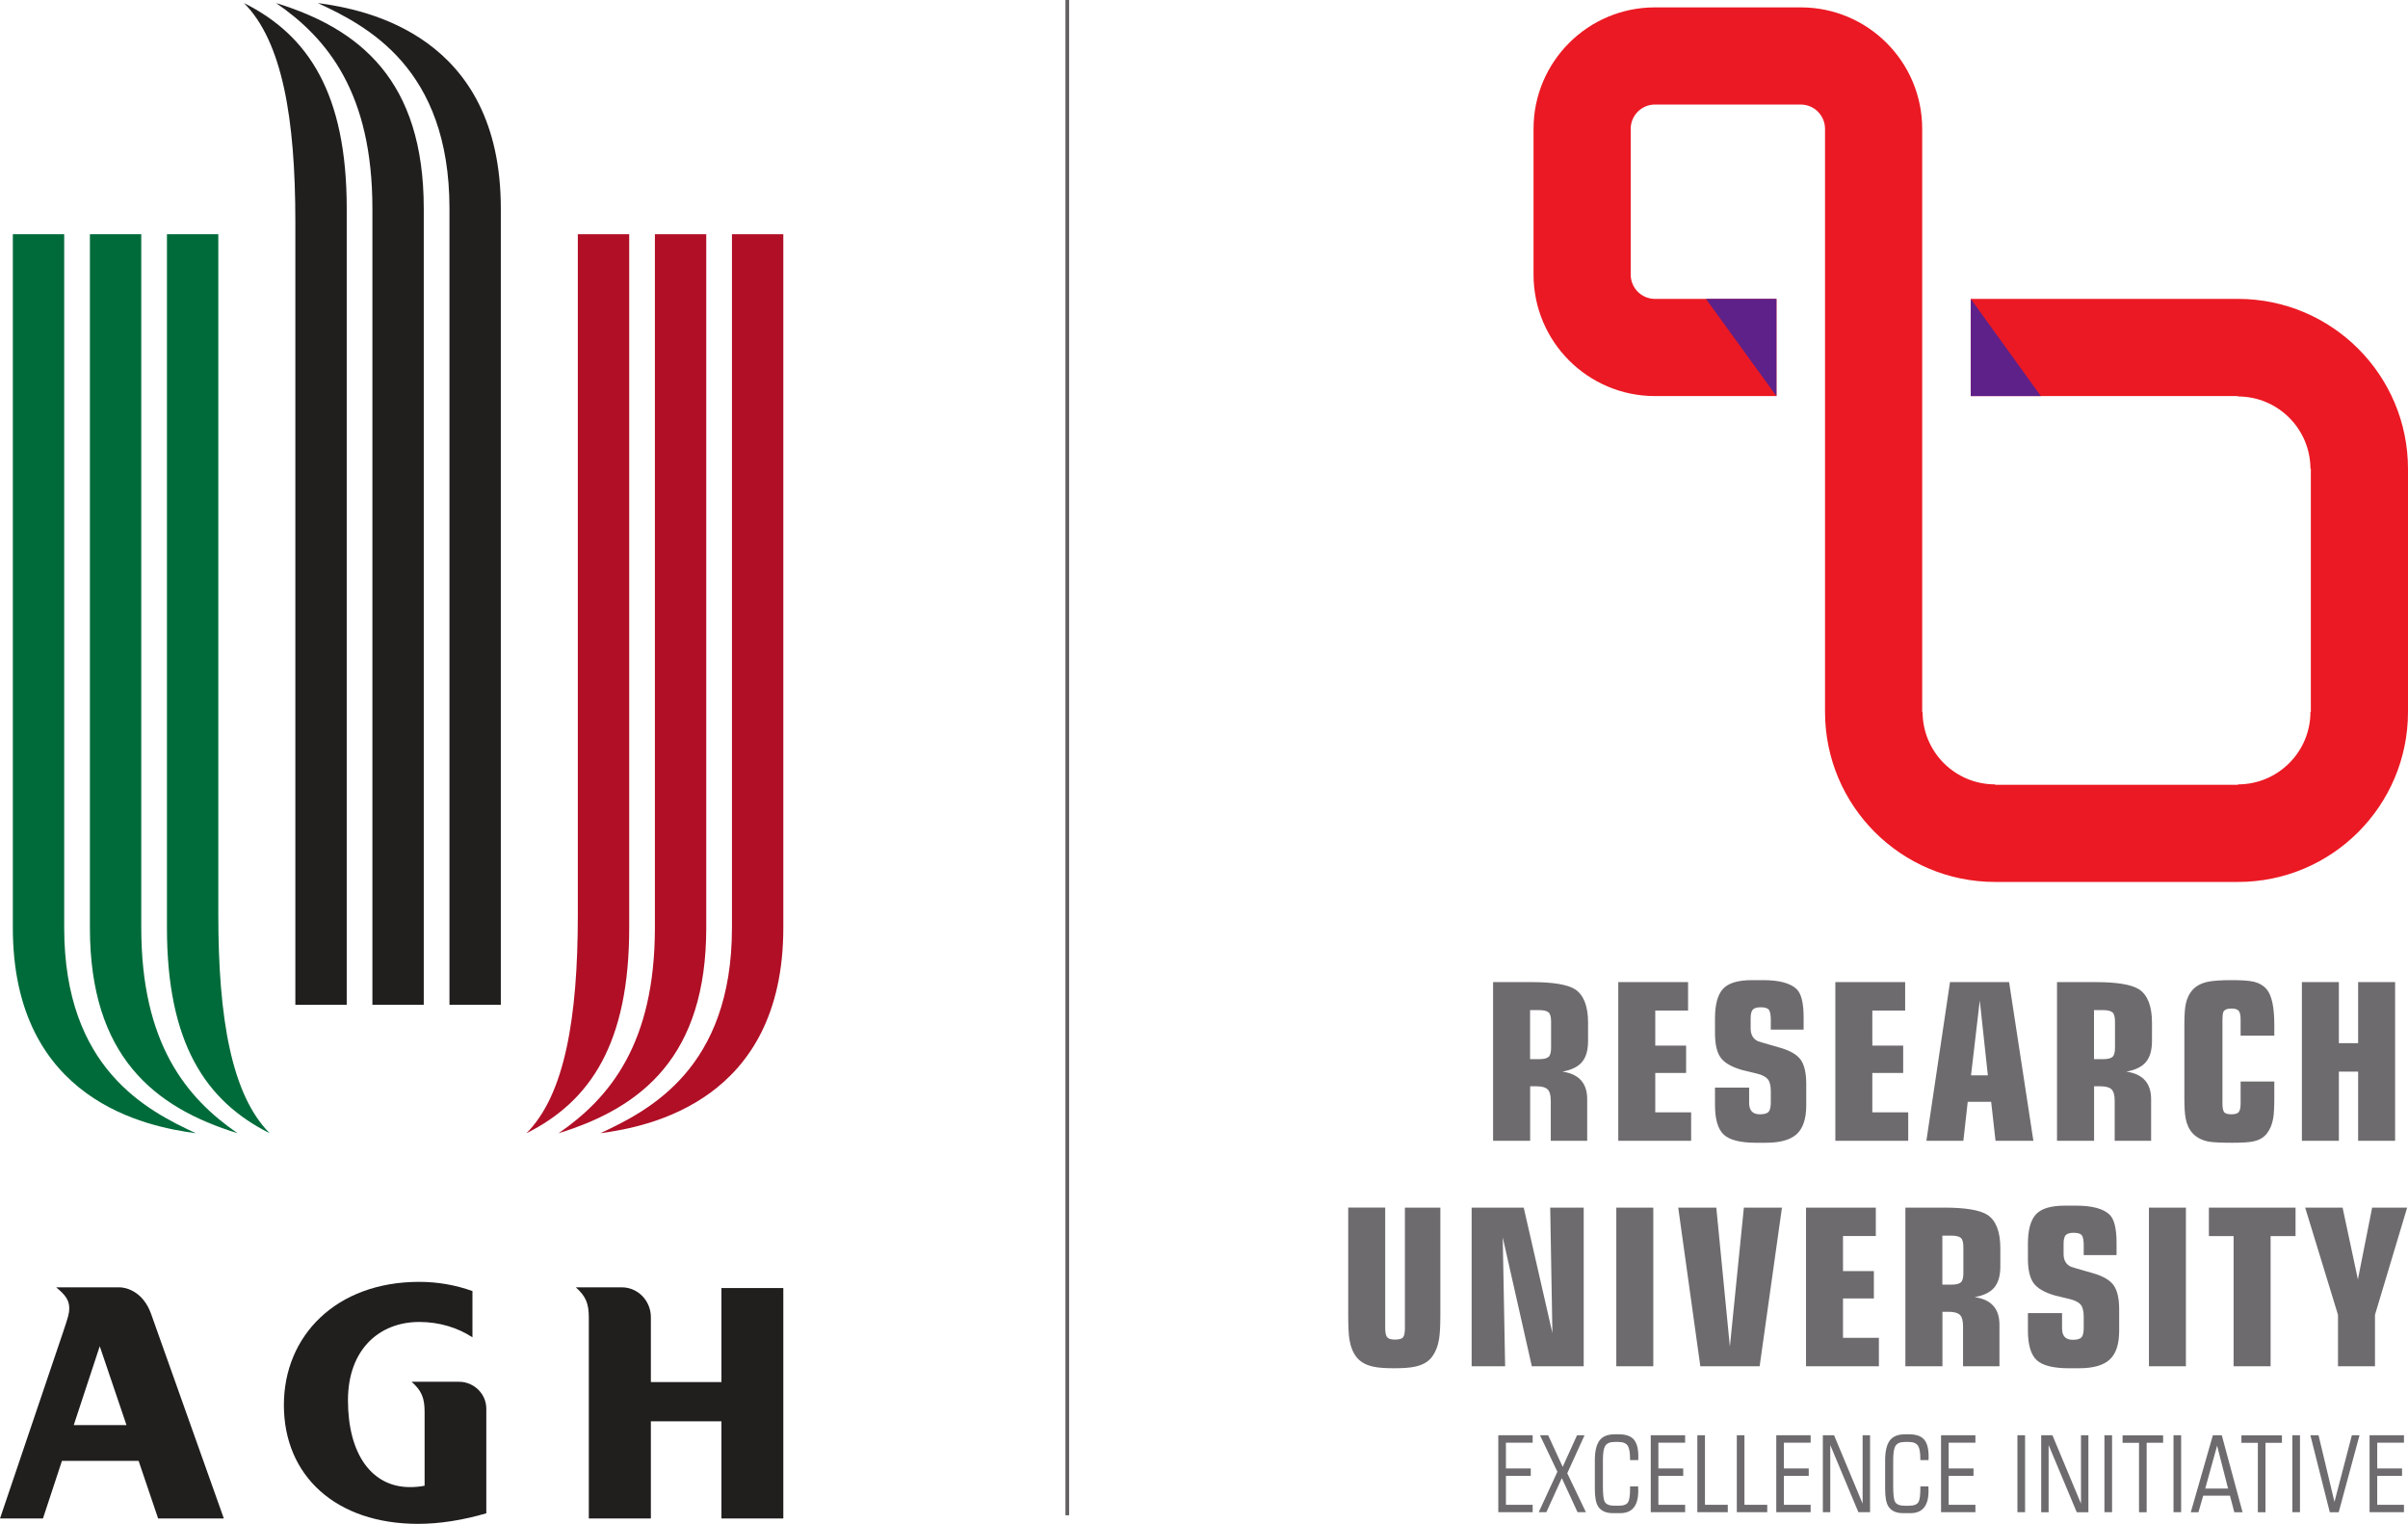
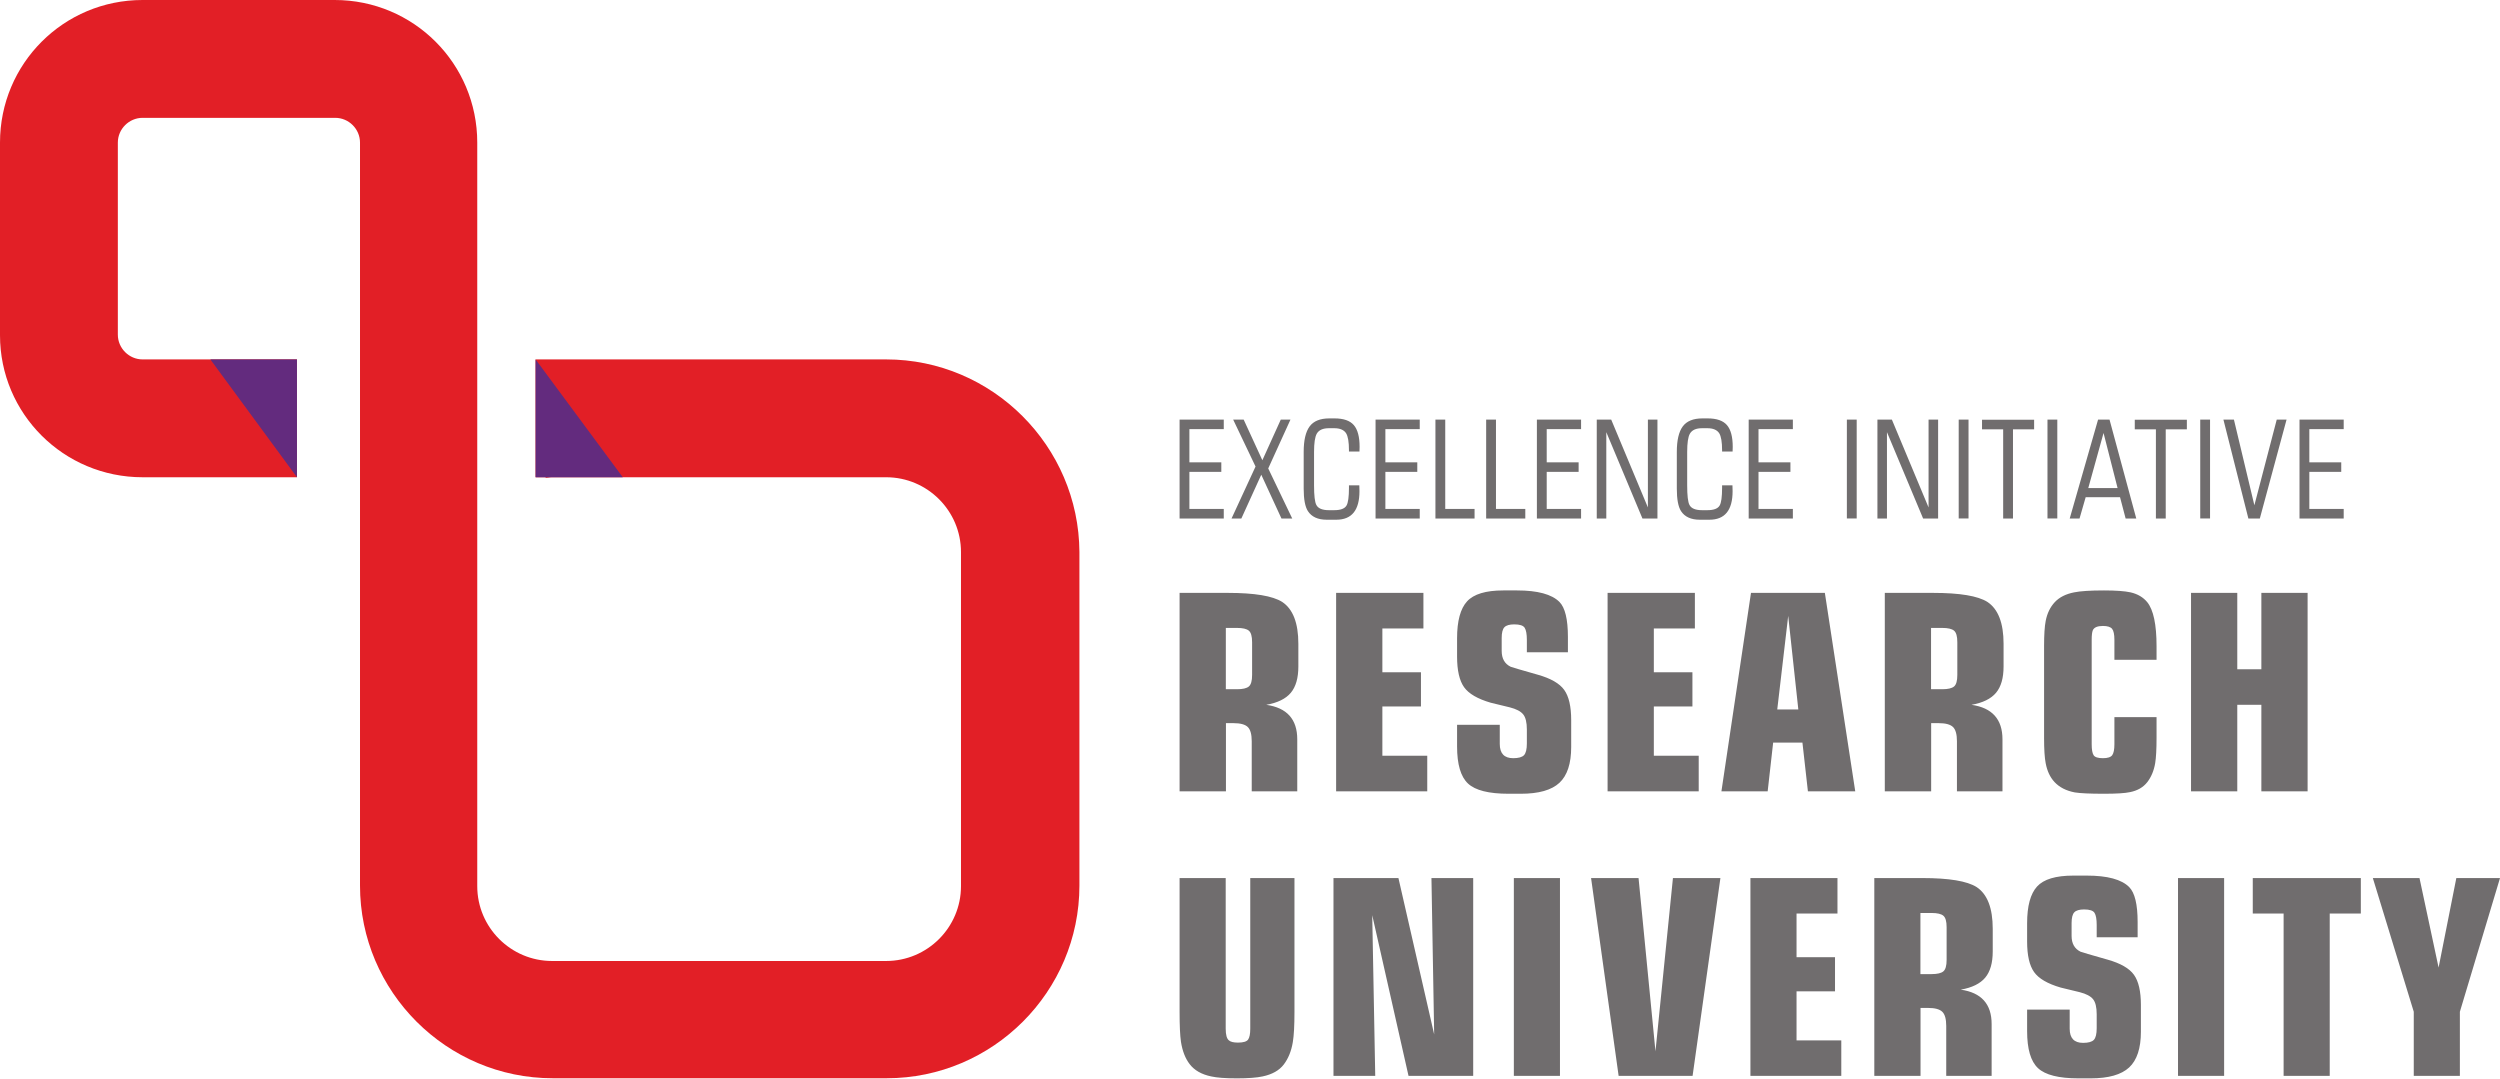
- <svg xmlns="http://www.w3.org/2000/svg" width="653.586pt" height="413.551pt" viewBox="0 0 653.586 413.551" version="1.2" id="svg6209">
-   <defs id="defs6164">
-     <clipPath id="clip1">
-       <path d="M 527,94.73 H 764.391 V 333 H 527 Z m 0,0" id="path6158" />
-     </clipPath>
-     <clipPath id="clip2">
-       <path d="m 476.742,419 h 287.648 v 46 H 476.742 Z m 0,0" id="path6161" />
-     </clipPath>
-   </defs>
-   <g id="surface79094" transform="translate(-110.8047,-92.73047)">
-     <path style="fill:#211e1e;fill-opacity:1;fill-rule:nonzero;stroke:none" d="m 145.133,479.473 h -14.309 l 7.055,-21.402 z m 8.59,25.352 h 17.84 c 0,0 -19.742,-55.512 -19.75,-55.527 -2.215,-6.242 -6.996,-7.207 -8.531,-7.207 h -17.238 c 2.645,2.16 3.559,3.574 3.559,5.738 0,1.316 -0.293,2.324 -1.73,6.582 l -17.066,50.418 h 11.656 l 5.156,-15.641 h 20.809 z m 0,0" id="path6166" />
-     <path style="fill:#211e1e;fill-opacity:1;fill-rule:nonzero;stroke:none" d="m 226.051,495.934 v -20.008 c 0,-3.828 -0.812,-5.789 -3.531,-8.211 l 12.883,0.004 c 3.98,0 7.395,3.227 7.395,7.297 v 28.398 c -6.293,1.852 -12.676,2.867 -18.504,2.867 -22.301,0 -36.438,-13.008 -36.438,-32.25 0,-18.785 14.164,-33.426 36.742,-33.426 5.141,0 10.02,0.902 14.441,2.504 v 12.555 c -3.961,-2.613 -8.98,-4.176 -14.441,-4.176 -10.824,0 -19.348,7.461 -19.348,21.246 0,14.621 6.457,23.574 16.82,23.574 1.301,0 2.59,-0.094 3.98,-0.375" id="path6168" />
-     <path style="fill:#211e1e;fill-opacity:1;fill-rule:nonzero;stroke:none" d="m 287.465,450.195 c 0,-4.477 -3.531,-8.105 -7.887,-8.105 h -12.484 c 2.719,2.422 3.531,4.383 3.531,8.207 v 54.531 h 16.84 v -26.379 h 19.156 v 26.379 h 16.793 v -62.551 h -16.793 v 25.531 h -19.156 z m 0,0" id="path6170" />
-     <path style="fill:#b00f26;fill-opacity:1;fill-rule:nonzero;stroke:none" d="m 262.414,400.27 c 13.945,-9.586 26.141,-24.398 26.145,-55.766 V 156.301 h 13.938 v 188.203 c 0,34.852 -17.422,48.793 -40.082,55.766" id="path6172" />
-     <path style="fill:#b00f26;fill-opacity:1;fill-rule:nonzero;stroke:none" d="m 273.75,400.27 c 13.074,-6.102 35.723,-17.426 35.723,-55.766 V 156.301 h 13.941 v 188.203 c 0,47.051 -36.59,54.02 -49.664,55.766" id="path6174" />
-     <path style="fill:#b00f26;fill-opacity:1;fill-rule:nonzero;stroke:none" d="m 253.703,400.27 c 10.402,-10.461 13.938,-31.367 13.938,-59.25 V 156.301 h 13.945 v 188.203 c 0,31.273 -10.453,47.051 -27.883,55.766" id="path6176" />
-     <path style="fill:#211e1e;fill-opacity:1;fill-rule:nonzero;stroke:none" d="m 185.742,93.562 c 13.945,9.586 26.141,24.398 26.141,55.766 v 216.086 h 13.941 V 149.328 c 0,-34.852 -17.426,-48.793 -40.082,-55.766" id="path6178" />
-     <path style="fill:#211e1e;fill-opacity:1;fill-rule:nonzero;stroke:none" d="m 197.078,93.562 c 13.066,6.102 35.723,17.43 35.723,55.766 v 216.086 h 13.938 V 149.328 c 0,-47.051 -36.594,-54.02 -49.66,-55.766" id="path6180" />
-     <path style="fill:#211e1e;fill-opacity:1;fill-rule:nonzero;stroke:none" d="m 177.031,93.562 c 10.402,10.457 13.938,31.371 13.938,59.25 v 212.605 l 13.945,-0.004 V 149.328 c 0,-31.273 -10.457,-47.051 -27.883,-55.766" id="path6182" />
-     <path style="fill:#006b3a;fill-opacity:1;fill-rule:nonzero;stroke:none" d="m 175.289,400.27 c -13.945,-9.586 -26.137,-24.398 -26.141,-55.766 V 156.301 h -13.941 v 188.203 c 0,34.852 17.426,48.793 40.082,55.766" id="path6184" />
-     <path style="fill:#006b3a;fill-opacity:1;fill-rule:nonzero;stroke:none" d="m 163.953,400.27 c -13.07,-6.102 -35.723,-17.426 -35.723,-55.766 V 156.301 h -13.941 v 188.203 c 0,47.051 36.594,54.02 49.664,55.766" id="path6186" />
-     <path style="fill:#006b3a;fill-opacity:1;fill-rule:nonzero;stroke:none" d="m 184,400.27 c -10.402,-10.461 -13.941,-31.367 -13.941,-59.25 V 156.301 h -13.941 v 188.203 c 0,31.273 10.457,47.051 27.883,55.766" id="path6188" />
-     <path style="fill:none;stroke:#636161;stroke-width:1;stroke-linecap:butt;stroke-linejoin:miter;stroke-miterlimit:10;stroke-opacity:1" d="M 4.8125e-4,0.002 V -411.221" transform="matrix(1,0,0,-1,400.4878,92.7323)" id="path6190" />
-     <g clip-path="url(#clip1)" clip-rule="nonzero" id="g6194">
-       <path style="fill:#eb1923;fill-opacity:1;fill-rule:nonzero;stroke:none" d="m 738.02,285.914 -0.109,0.012 c 0,10.863 -8.809,19.672 -19.672,19.672 l 0.102,0.109 h -66.016 l -0.012,-0.109 c -10.867,0 -19.672,-8.809 -19.672,-19.672 l -0.109,0.102 V 127.691 c -0.004,-18.203 -14.762,-32.957 -32.965,-32.957 H 560 c -18.203,0 -32.957,14.758 -32.957,32.961 v 39.562 c 0.004,18.203 14.758,32.961 32.965,32.961 h 32.965 v -26.371 h -32.969 c -3.641,0 -6.586,-2.953 -6.59,-6.594 v -39.559 c 0,-3.637 2.949,-6.59 6.59,-6.594 h 39.562 v 0.004 c 3.641,0 6.59,2.949 6.594,6.59 v 158.242 c 0,25.48 20.664,46.141 46.148,46.141 h 65.938 c 25.484,0 46.145,-20.664 46.145,-46.152 v -65.934 c -0.004,-25.484 -20.664,-46.145 -46.152,-46.145 h -72.523 v 26.371 h 72.512 l 0.012,0.109 c 10.863,0 19.672,8.809 19.672,19.668 l 0.109,-0.098 z m 0,0" id="path6192" />
-     </g>
-     <path style="fill:#5e218a;fill-opacity:1;fill-rule:nonzero;stroke:none" d="m 573.836,173.848 h 19.137 v 26.371 z m 0,0" id="path6196" />
-     <path style="fill:#5e218a;fill-opacity:1;fill-rule:nonzero;stroke:none" d="m 664.742,200.219 h -19.023 v -26.371 z m 0,0" id="path6198" />
-     <path style="fill:#6e6b6e;fill-opacity:1;fill-rule:nonzero;stroke:none" d="m 526.805,501.102 h -7.258 v -7.836 h 6.742 V 491.25 h -6.742 v -7 h 7.258 v -2.016 h -9.328 v 20.883 h 9.328 z m 9.391,-8.555 4.691,-10.312 h -2.043 l -3.891,8.582 -3.941,-8.582 h -2.219 l 4.723,9.91 -5.07,10.973 h 2.074 l 4.203,-9.246 4.262,9.246 h 2.277 z m 18.07,-9.156 c -0.82,-0.941 -2.176,-1.414 -4.074,-1.414 h -1.098 c -1.941,0 -3.324,0.566 -4.16,1.699 -0.836,1.133 -1.254,2.93 -1.254,5.387 v 7.746 c 0,2.246 0.301,3.828 0.895,4.754 0.785,1.207 2.109,1.812 3.973,1.812 h 2.016 c 3.266,0 4.898,-2.008 4.898,-6.02 0,-0.535 -0.012,-0.949 -0.031,-1.238 h -2.188 v 0.52 c 0,1.918 -0.176,3.168 -0.52,3.746 -0.383,0.648 -1.246,0.977 -2.59,0.977 h -1.125 c -1.383,0 -2.266,-0.367 -2.648,-1.098 -0.328,-0.594 -0.492,-1.98 -0.492,-4.152 v -7.039 c 0,-1.902 0.195,-3.191 0.578,-3.863 0.441,-0.773 1.297,-1.156 2.562,-1.156 h 1.125 c 1.207,0 2.043,0.355 2.504,1.066 0.402,0.652 0.605,1.852 0.605,3.598 v 0.262 h 2.219 c 0.019,-0.23 0.027,-0.559 0.027,-0.98 0,-2.129 -0.41,-3.664 -1.223,-4.605 m 13.922,17.711 h -7.258 v -7.836 h 6.742 V 491.25 h -6.742 v -7 h 7.258 v -2.016 h -9.332 v 20.883 h 9.332 z m 11.578,0 h -6.195 V 482.234 H 571.5 v 20.883 h 8.266 z m 10.711,0 h -6.191 v -18.867 h -2.07 v 20.883 h 8.262 z m 11.777,0 h -7.258 v -7.836 h 6.742 V 491.25 h -6.742 v -7 h 7.258 v -2.016 h -9.328 v 20.883 h 9.328 z m 16.129,-18.867 h -2.02 v 18.551 l -7.746,-18.551 h -3.051 v 20.883 h 2.016 v -18.23 l 7.633,18.23 h 3.168 z m 14.672,1.156 c -0.816,-0.941 -2.172,-1.414 -4.074,-1.414 h -1.094 c -1.941,0 -3.328,0.566 -4.164,1.699 -0.832,1.133 -1.25,2.93 -1.25,5.387 v 7.746 c 0,2.246 0.297,3.828 0.891,4.754 0.785,1.207 2.113,1.812 3.973,1.812 h 2.016 c 3.266,0 4.898,-2.008 4.898,-6.02 0,-0.535 -0.012,-0.949 -0.031,-1.238 h -2.188 v 0.52 c 0,1.918 -0.172,3.168 -0.52,3.746 -0.383,0.648 -1.246,0.977 -2.59,0.977 h -1.121 c -1.387,0 -2.27,-0.367 -2.652,-1.098 -0.328,-0.594 -0.488,-1.98 -0.488,-4.152 v -7.039 c 0,-1.902 0.191,-3.191 0.574,-3.863 0.441,-0.773 1.297,-1.156 2.566,-1.156 h 1.121 c 1.207,0 2.043,0.355 2.504,1.066 0.406,0.652 0.605,1.852 0.605,3.598 v 0.262 H 634.25 c 0.019,-0.23 0.027,-0.559 0.027,-0.98 0,-2.129 -0.406,-3.664 -1.223,-4.605 m 13.922,17.711 h -7.258 v -7.836 h 6.742 V 491.25 h -6.742 v -7 h 7.258 v -2.016 h -9.328 v 20.883 h 9.328 z m 13.477,-18.867 h -2.074 v 20.879 h 2.074 z m 17.195,0 h -2.016 v 18.551 l -7.746,-18.551 h -3.055 v 20.883 h 2.016 v -18.23 l 7.633,18.23 h 3.168 z m 6.422,0 h -2.074 v 20.879 h 2.074 z m 13.852,0.031 h -11 v 2.016 h 4.461 v 18.836 h 2.074 V 484.281 h 4.465 z m 4.895,-0.031 h -2.074 v 20.879 h 2.074 z m 11.031,0 h -2.422 l -5.988,20.883 h 2.074 l 1.293,-4.496 h 7.258 l 1.18,4.496 h 2.246 z m -4.492,14.457 3.223,-11.633 2.969,11.633 z m 20.82,-14.426 h -11 v 2.016 h 4.461 v 18.836 h 2.074 v -18.836 h 4.465 z m 4.895,-0.031 h -2.074 v 20.879 h 2.074 z m 14.082,0 -4.723,18.086 -4.32,-18.086 h -2.215 l 5.266,20.883 h 2.422 l 5.645,-20.883 z m 14.141,18.867 h -7.258 v -7.836 h 6.738 V 491.25 h -6.738 v -7 h 7.258 v -2.016 h -9.332 v 20.883 h 9.332 z m 0,0" id="path6200" />
-     <g clip-path="url(#clip2)" clip-rule="nonzero" id="g6204">
-       <path style="fill:#6e6b6e;fill-opacity:1;fill-rule:nonzero;stroke:none" d="m 501.75,420.457 h -9.621 v 32.785 c 0,1.148 -0.16,1.941 -0.477,2.375 -0.316,0.438 -1.051,0.656 -2.195,0.656 -0.953,0 -1.605,-0.16 -1.961,-0.477 -0.477,-0.355 -0.715,-1.207 -0.715,-2.555 v -32.785 h -10.039 v 29.164 c 0,2.93 0.102,5.086 0.301,6.473 0.316,2.02 0.949,3.645 1.898,4.871 1.031,1.348 2.594,2.238 4.695,2.672 1.223,0.277 3.086,0.418 5.582,0.418 2.453,0 4.312,-0.141 5.582,-0.418 2.098,-0.434 3.641,-1.309 4.633,-2.613 0.988,-1.309 1.645,-2.93 1.961,-4.871 0.238,-1.426 0.355,-3.602 0.355,-6.531 z m 38.906,0 h -9.09 l 0.594,34.035 -7.781,-34.035 h -14.137 v 43.059 h 9.09 l -0.652,-34.98 7.898,34.98 h 14.078 z m 18.887,0 h -10.039 v 43.059 h 10.039 z m 24.59,0 -3.801,37.715 -3.684,-37.715 H 566.312 l 6,43.059 h 16.098 l 6.059,-43.059 z m 36.648,35.34 h -9.742 v -10.691 h 8.375 v -7.426 h -8.375 v -9.504 h 8.906 v -7.719 H 601 v 43.059 h 19.781 z m 32.961,-24.293 c 0,-4.516 -1.168,-7.547 -3.512,-9.09 -2.062,-1.305 -5.992,-1.957 -11.785,-1.957 h -10.477 v 43.059 h 10.059 v -14.789 h 1.668 c 1.465,0 2.488,0.281 3.062,0.832 0.578,0.555 0.863,1.586 0.863,3.09 v 10.867 h 9.883 v -11.281 c 0,-4.355 -2.242,-6.852 -6.727,-7.484 2.461,-0.438 4.238,-1.309 5.328,-2.617 1.09,-1.305 1.637,-3.203 1.637,-5.699 z m -10.75,9.266 c -0.473,0.395 -1.324,0.594 -2.555,0.594 h -2.434 v -13.305 h 2.434 c 1.23,0 2.082,0.199 2.555,0.594 0.477,0.398 0.715,1.227 0.715,2.492 v 7.129 c 0,1.27 -0.238,2.102 -0.715,2.496 m 43.004,7.305 c 0,-2.969 -0.504,-5.156 -1.516,-6.562 -1.008,-1.406 -2.922,-2.504 -5.73,-3.297 -3.762,-1.07 -5.723,-1.641 -5.879,-1.723 -1.309,-0.633 -1.961,-1.781 -1.961,-3.445 v -2.789 c 0,-1.148 0.195,-1.934 0.594,-2.348 0.395,-0.418 1.109,-0.625 2.137,-0.625 1.188,0 1.938,0.25 2.258,0.746 0.316,0.492 0.473,1.371 0.473,2.641 v 2.672 h 8.914 v -3.324 c 0,-3.84 -0.617,-6.375 -1.844,-7.605 -1.664,-1.66 -4.734,-2.492 -9.207,-2.492 h -2.969 c -3.801,0 -6.426,0.789 -7.871,2.371 -1.445,1.578 -2.168,4.25 -2.168,8.008 v 3.973 c 0,3.004 0.504,5.215 1.516,6.641 1.012,1.422 2.941,2.551 5.793,3.379 1.383,0.316 2.77,0.652 4.156,1.008 1.387,0.355 2.344,0.859 2.883,1.512 0.531,0.656 0.797,1.75 0.797,3.293 v 3.023 c 0,1.266 -0.203,2.113 -0.621,2.551 -0.418,0.434 -1.199,0.648 -2.348,0.648 -1.941,0 -2.91,-1.027 -2.91,-3.086 v -4.156 h -9.266 v 4.691 c 0,3.898 0.793,6.586 2.379,8.062 1.582,1.477 4.512,2.215 8.789,2.215 h 2.672 c 3.879,0 6.672,-0.793 8.375,-2.379 1.703,-1.582 2.555,-4.176 2.555,-7.777 z m 18.113,-27.617 h -10.035 v 43.059 h 10.035 z m 29.758,0 h -23.52 v 7.719 h 6.711 v 35.34 h 10.039 v -35.34 h 6.77 z m 20.789,0 -3.863,19.48 -4.156,-19.48 h -10.156 l 8.91,29.102 v 13.957 h 10.035 v -13.957 l 8.734,-29.102 z m 0,0" id="path6202" />
-     </g>
-     <path style="fill:#6e6b6e;fill-opacity:1;fill-rule:nonzero;stroke:none" d="m 541.844,370.305 c 0,-4.512 -1.172,-7.543 -3.516,-9.086 -2.062,-1.305 -5.988,-1.961 -11.785,-1.961 H 516.062 v 43.062 h 10.062 v -14.789 h 1.668 c 1.469,0 2.488,0.277 3.066,0.832 0.574,0.555 0.863,1.586 0.863,3.09 v 10.867 h 9.883 v -11.285 c 0,-4.355 -2.246,-6.848 -6.73,-7.484 2.461,-0.434 4.238,-1.305 5.332,-2.609 1.09,-1.309 1.637,-3.211 1.637,-5.707 z m -10.75,9.27 c -0.48,0.395 -1.328,0.594 -2.555,0.594 h -2.438 v -13.309 h 2.438 c 1.227,0 2.074,0.199 2.555,0.594 0.473,0.398 0.711,1.23 0.711,2.5 v 7.125 c 0,1.27 -0.238,2.098 -0.711,2.496 m 38.723,15.023 h -9.738 v -10.688 h 8.375 v -7.426 h -8.375 v -9.504 h 8.906 v -7.723 h -18.945 v 43.062 h 19.777 z m 31.242,-7.719 c 0,-2.969 -0.504,-5.156 -1.516,-6.566 -1.008,-1.402 -2.918,-2.5 -5.73,-3.293 -3.762,-1.07 -5.723,-1.645 -5.879,-1.723 -1.309,-0.633 -1.961,-1.781 -1.961,-3.445 v -2.793 c 0,-1.145 0.199,-1.93 0.594,-2.348 0.395,-0.414 1.109,-0.621 2.141,-0.621 1.188,0 1.938,0.25 2.254,0.742 0.316,0.496 0.477,1.379 0.477,2.645 v 2.672 h 8.91 v -3.328 c 0,-3.84 -0.617,-6.375 -1.84,-7.602 -1.664,-1.664 -4.734,-2.496 -9.207,-2.496 h -2.973 c -3.801,0 -6.426,0.793 -7.867,2.375 -1.449,1.582 -2.168,4.25 -2.168,8.004 v 3.973 c 0,3.008 0.504,5.219 1.512,6.645 1.008,1.422 2.941,2.547 5.789,3.379 1.387,0.316 2.773,0.652 4.16,1.008 1.387,0.355 2.348,0.859 2.883,1.512 0.531,0.652 0.801,1.75 0.801,3.289 v 3.027 c 0,1.262 -0.207,2.113 -0.625,2.551 -0.414,0.434 -1.195,0.648 -2.348,0.648 -1.938,0 -2.906,-1.027 -2.906,-3.086 v -4.16 h -9.266 v 4.695 c 0,3.895 0.789,6.582 2.375,8.059 1.582,1.48 4.512,2.215 8.789,2.215 h 2.672 c 3.883,0 6.672,-0.793 8.379,-2.375 1.699,-1.586 2.551,-4.18 2.551,-7.781 z m 27.68,7.719 h -9.742 v -10.688 h 8.375 v -7.426 h -8.375 v -9.504 h 8.91 v -7.723 h -18.949 v 43.062 h 19.781 z m 27.379,-35.34 h -16.035 l -6.414,43.062 h 10.039 L 644.891,391.75 H 651.25 l 1.184,10.57 h 10.277 z m -10.336,25.305 2.379,-20.312 2.195,20.312 z m 49.121,-14.258 c 0,-4.512 -1.172,-7.543 -3.512,-9.086 -2.062,-1.305 -5.992,-1.961 -11.789,-1.961 H 669.125 v 43.062 h 10.062 v -14.789 h 1.664 c 1.473,0 2.492,0.277 3.07,0.832 0.574,0.555 0.859,1.586 0.859,3.09 v 10.867 h 9.887 v -11.285 c 0,-4.355 -2.246,-6.848 -6.73,-7.484 2.461,-0.434 4.238,-1.305 5.328,-2.609 1.094,-1.309 1.637,-3.211 1.637,-5.707 z m -10.75,9.27 c -0.473,0.395 -1.328,0.594 -2.555,0.594 h -2.434 v -13.309 h 2.434 c 1.227,0 2.082,0.199 2.555,0.594 0.477,0.398 0.711,1.23 0.711,2.5 v 7.125 c 0,1.27 -0.234,2.098 -0.711,2.496 m 43.953,6.652 h -9.145 v 5.879 c 0,1.148 -0.16,1.941 -0.477,2.375 -0.316,0.438 -0.992,0.652 -2.02,0.652 -1.07,0 -1.742,-0.215 -2.02,-0.648 -0.277,-0.438 -0.418,-1.227 -0.418,-2.375 v -22.652 c 0,-0.988 0.082,-1.68 0.238,-2.074 0.277,-0.633 1.012,-0.949 2.199,-0.949 0.988,0 1.652,0.207 1.988,0.625 0.34,0.414 0.508,1.215 0.508,2.398 v 4.328 h 9.145 v -2.965 c 0,-4.703 -0.672,-7.883 -2.02,-9.547 -0.871,-1.062 -2.078,-1.777 -3.621,-2.133 -1.27,-0.277 -3.188,-0.418 -5.762,-0.418 -2.973,0 -5.129,0.141 -6.477,0.418 -1.82,0.355 -3.227,1.07 -4.215,2.137 -0.992,1.07 -1.645,2.418 -1.961,4.039 -0.238,1.188 -0.355,3.031 -0.355,5.523 v 19.898 c 0,2.492 0.117,4.336 0.355,5.523 0.316,1.664 0.949,3.012 1.898,4.039 1.07,1.148 2.535,1.902 4.398,2.258 1.188,0.195 3.305,0.297 6.355,0.297 2.691,0 4.574,-0.117 5.645,-0.355 1.621,-0.32 2.867,-1.039 3.738,-2.156 0.871,-1.117 1.445,-2.496 1.723,-4.133 0.199,-1.191 0.297,-3.035 0.297,-5.531 z m 32.785,-26.969 h -10.035 v 16.574 h -5.227 v -16.574 h -10.039 v 43.062 h 10.039 v -18.77 h 5.227 v 18.77 h 10.035 z m 0,0" id="path6206" />
+ <svg xmlns="http://www.w3.org/2000/svg" version="1.1" id="Warstwa_1" x="0px" y="0px" viewBox="0 0 424.302 183.1" xml:space="preserve" width="424.302" height="183.1">
+   <defs id="defs103">
+ 	
+ 	
+ 
+ 		
+ 		
+ 		
+ 	</defs>
+   <style type="text/css" id="style2">
+ 	.st0{fill:#7D7A7B;}
+ 	.st1{fill:#E21F26;}
+ 	.st2{fill:#632B7E;}
+ </style>
+   <g id="g96">
+     <path class="st1" d="M 150.4,61 H 98.6 93.7 90.9 v 20 h 1.7 v 0.1 c 0.4,0 0.7,-0.1 1.1,-0.1 h 4.9 51.8 c 7,0 12.7,5.7 12.7,12.7 v 56.7 c 0,7 -5.7,12.7 -12.7,12.7 H 93.7 c -7,0 -12.7,-5.7 -12.7,-12.7 v -53.7 -3 c 0,-0.2 0,-0.3 0,-0.4 v 0 -29.7 -6.7 -2.7 -30 C 81,10.8 70.2,0 56.8,0 H 24.2 C 10.8,0 0,10.8 0,24.2 V 56.9 C 0,70.2 10.8,81 24.2,81 H 50.4 V 61 H 24.2 C 21.9,61 20,59.1 20,56.8 V 24.2 C 20,21.9 21.9,20 24.2,20 h 32.7 c 2.3,0 4.2,1.9 4.2,4.2 v 27.4 2.5 2.7 23.8 13 3 53.7 c 0,18 14.7,32.7 32.7,32.7 h 56.7 c 18,0 32.7,-14.7 32.7,-32.7 V 93.7 C 183.1,75.7 168.4,61 150.4,61 Z" id="path90" />
+     <polygon class="st2" points="50.4,81 50.4,61 35.7,61 " id="polygon92" />
+     <polygon class="st2" points="90.9,61 90.9,81 105.7,81 " id="polygon94" />
+   </g>
+   <g id="g243" transform="matrix(1.416156,0,0,-1.416156,219.6976,149.0243)">
+     <path d="m 0,0 h -5.298 v -18.052 c 0,-0.632 -0.087,-1.068 -0.261,-1.308 -0.175,-0.24 -0.578,-0.36 -1.21,-0.36 -0.524,0 -0.883,0.087 -1.08,0.262 -0.261,0.196 -0.392,0.665 -0.392,1.406 V 0 h -5.527 v -16.057 c 0,-1.614 0.054,-2.802 0.164,-3.565 0.174,-1.111 0.523,-2.006 1.046,-2.681 0.567,-0.742 1.428,-1.232 2.584,-1.472 0.675,-0.152 1.7,-0.229 3.074,-0.229 1.351,0 2.376,0.077 3.074,0.229 1.155,0.24 2.005,0.72 2.551,1.439 0.544,0.72 0.904,1.613 1.079,2.682 0.131,0.785 0.196,1.983 0.196,3.597 z M 21.42,0 H 16.417 L 16.744,-18.739 12.46,0 H 4.676 V -23.709 H 9.68 l -0.36,19.261 4.35,-19.261 h 7.75 z m 10.399,0 h -5.527 v -23.709 h 5.527 z M 45.358,0 43.265,-20.766 41.237,0 h -5.69 l 3.303,-23.709 h 8.863 L 51.048,0 Z m 20.177,-19.458 h -5.363 v 5.886 h 4.611 v 4.088 h -4.611 v 5.233 h 4.905 V 0 H 54.645 v -23.709 h 10.89 z m 18.15,13.375 c 0,2.486 -0.645,4.154 -1.934,5.004 C 80.614,-0.36 78.451,0 75.261,0 h -5.769 v -23.709 h 5.539 v 8.143 h 0.918 c 0.808,0 1.371,-0.153 1.688,-0.458 0.317,-0.306 0.475,-0.873 0.475,-1.701 v -5.984 h 5.441 v 6.213 c 0,2.398 -1.234,3.772 -3.703,4.121 1.354,0.239 2.332,0.719 2.933,1.439 0.601,0.719 0.902,1.765 0.902,3.139 z m -5.92,-5.101 c -0.261,-0.218 -0.73,-0.327 -1.406,-0.327 h -1.341 v 7.325 h 1.341 c 0.676,0 1.145,-0.109 1.406,-0.327 0.262,-0.218 0.393,-0.676 0.393,-1.373 v -3.925 c 0,-0.698 -0.131,-1.156 -0.393,-1.373 m 23.677,-4.023 c 0,1.635 -0.278,2.84 -0.834,3.614 -0.556,0.774 -1.608,1.379 -3.156,1.815 -2.071,0.589 -3.15,0.904 -3.237,0.948 -0.72,0.349 -1.079,0.981 -1.079,1.897 v 1.537 c 0,0.632 0.108,1.063 0.327,1.292 0.217,0.229 0.61,0.343 1.177,0.343 0.654,0 1.068,-0.136 1.243,-0.409 0.174,-0.272 0.261,-0.757 0.261,-1.455 v -1.471 h 4.906 v 1.831 c 0,2.114 -0.339,3.51 -1.014,4.186 -0.916,0.915 -2.606,1.373 -5.069,1.373 h -1.635 c -2.093,0 -3.538,-0.435 -4.333,-1.306 -0.796,-0.87 -1.194,-2.34 -1.194,-4.407 v -2.188 c 0,-1.655 0.278,-2.872 0.834,-3.657 0.556,-0.783 1.619,-1.404 3.189,-1.86 0.762,-0.175 1.526,-0.36 2.289,-0.555 0.763,-0.197 1.291,-0.474 1.586,-0.833 0.294,-0.36 0.441,-0.964 0.441,-1.812 v -1.666 c 0,-0.696 -0.114,-1.164 -0.343,-1.403 -0.229,-0.24 -0.66,-0.359 -1.292,-0.359 -1.068,0 -1.602,0.566 -1.602,1.7 v 2.289 h -5.102 v -2.583 c 0,-2.146 0.436,-3.626 1.308,-4.439 0.872,-0.813 2.486,-1.219 4.84,-1.219 h 1.472 c 2.137,0 3.673,0.436 4.611,1.308 0.937,0.872 1.406,2.3 1.406,4.284 z M 111.416,0 h -5.527 v -23.709 h 5.527 z M 127.8,0 h -12.951 v -4.251 h 3.696 v -19.458 h 5.527 V -4.251 H 127.8 Z M 139.245,0 137.119,-10.726 134.83,0 h -5.592 l 4.906,-16.024 v -7.685 h 5.526 v 7.685 L 144.479,0 Z" style="fill:#706d6e;fill-opacity:1;fill-rule:nonzero;stroke:none" id="path245" />
+   </g>
+   <g id="g247" transform="matrix(1.420263,0,0,-1.420263,220.3578,109.265)">
+     <path d="m 0,0 c 0,2.484 -0.645,4.152 -1.934,5.004 -1.136,0.719 -3.299,1.079 -6.49,1.079 h -5.769 v -23.71 h 5.54 v 8.143 h 0.917 c 0.809,0 1.372,-0.154 1.689,-0.458 0.316,-0.305 0.475,-0.872 0.475,-1.701 v -5.984 h 5.441 v 6.214 c 0,2.397 -1.235,3.77 -3.704,4.12 1.355,0.239 2.333,0.72 2.934,1.439 C -0.3,-5.135 0,-4.088 0,-2.714 Z M -5.919,-5.103 C -6.181,-5.32 -6.65,-5.43 -7.325,-5.43 h -1.341 v 7.326 h 1.341 c 0.675,0 1.144,-0.109 1.406,-0.327 0.261,-0.217 0.392,-0.675 0.392,-1.374 v -3.924 c 0,-0.698 -0.131,-1.156 -0.392,-1.374 m 21.322,-8.272 H 10.04 v 5.886 h 4.611 v 4.088 H 10.04 v 5.232 h 4.905 V 6.083 H 4.513 v -23.71 h 10.89 z m 17.201,4.251 c 0,1.635 -0.278,2.839 -0.834,3.613 -0.556,0.774 -1.608,1.379 -3.156,1.816 -2.071,0.588 -3.15,0.904 -3.237,0.948 -0.72,0.348 -1.079,0.98 -1.079,1.896 v 1.538 c 0,0.631 0.108,1.063 0.327,1.292 0.217,0.228 0.61,0.342 1.177,0.342 0.654,0 1.068,-0.136 1.243,-0.408 0.174,-0.273 0.261,-0.759 0.261,-1.455 v -1.473 h 4.906 v 1.832 c 0,2.115 -0.339,3.51 -1.014,4.187 -0.916,0.915 -2.606,1.373 -5.069,1.373 H 24.494 C 22.401,6.377 20.956,5.941 20.161,5.07 19.365,4.199 18.967,2.73 18.967,0.663 v -2.187 c 0,-1.656 0.278,-2.873 0.834,-3.658 0.556,-0.783 1.619,-1.403 3.188,-1.86 0.763,-0.174 1.526,-0.359 2.29,-0.556 0.763,-0.195 1.291,-0.472 1.586,-0.833 0.294,-0.358 0.441,-0.963 0.441,-1.811 v -1.665 c 0,-0.697 -0.114,-1.164 -0.343,-1.405 -0.229,-0.239 -0.66,-0.358 -1.292,-0.358 -1.068,0 -1.602,0.566 -1.602,1.7 v 2.289 h -5.102 v -2.584 c 0,-2.145 0.436,-3.625 1.308,-4.437 0.872,-0.814 2.486,-1.219 4.84,-1.219 h 1.472 c 2.136,0 3.673,0.436 4.611,1.308 0.937,0.872 1.406,2.3 1.406,4.284 z m 15.239,-4.251 H 42.48 v 5.886 h 4.611 v 4.088 H 42.48 v 5.232 h 4.905 V 6.083 H 36.953 v -23.71 h 10.89 z M 62.917,6.083 h -8.828 l -3.532,-23.71 h 5.526 l 0.655,5.82 h 3.499 l 0.654,-5.82 h 5.657 z M 57.228,-7.85 58.536,3.336 59.746,-7.85 Z M 84.273,0 c 0,2.484 -0.646,4.152 -1.934,5.004 -1.136,0.719 -3.299,1.079 -6.49,1.079 H 70.08 v -23.71 h 5.54 v 8.143 h 0.917 c 0.809,0 1.372,-0.154 1.689,-0.458 0.316,-0.305 0.475,-0.872 0.475,-1.701 v -5.984 h 5.441 v 6.214 c 0,2.397 -1.235,3.77 -3.704,4.12 1.354,0.239 2.333,0.72 2.934,1.439 0.601,0.719 0.901,1.766 0.901,3.14 z M 78.354,-5.103 C 78.092,-5.32 77.623,-5.43 76.948,-5.43 h -1.341 v 7.326 h 1.341 c 0.675,0 1.144,-0.109 1.406,-0.327 0.262,-0.217 0.392,-0.675 0.392,-1.374 v -3.924 c 0,-0.698 -0.13,-1.156 -0.392,-1.374 m 24.2,-3.662 h -5.036 v -3.237 c 0,-0.633 -0.088,-1.068 -0.262,-1.309 -0.175,-0.24 -0.546,-0.359 -1.112,-0.359 -0.589,0 -0.96,0.119 -1.112,0.358 -0.153,0.241 -0.229,0.675 -0.229,1.308 V 0.467 c 0,0.544 0.044,0.925 0.131,1.142 0.151,0.349 0.556,0.523 1.21,0.523 0.545,0 0.91,-0.114 1.096,-0.343 0.185,-0.228 0.278,-0.669 0.278,-1.322 v -2.383 h 5.036 v 1.632 c 0,2.59 -0.371,4.342 -1.112,5.257 -0.481,0.587 -1.145,0.979 -1.995,1.174 C 98.749,6.3 97.692,6.377 96.275,6.377 94.64,6.377 93.451,6.3 92.709,6.147 91.707,5.952 90.933,5.559 90.388,4.971 89.843,4.382 89.483,3.641 89.309,2.747 89.178,2.093 89.113,1.079 89.113,-0.294 V -11.25 c 0,-1.373 0.065,-2.388 0.196,-3.041 0.174,-0.916 0.523,-1.657 1.047,-2.225 0.588,-0.631 1.394,-1.046 2.42,-1.243 0.654,-0.107 1.82,-0.162 3.499,-0.162 1.482,0 2.517,0.065 3.107,0.195 0.893,0.177 1.579,0.572 2.06,1.188 0.479,0.615 0.795,1.374 0.948,2.274 0.109,0.658 0.164,1.673 0.164,3.046 z m 18.051,14.848 h -5.526 v -9.124 h -2.878 v 9.124 h -5.527 v -23.71 h 5.527 v 10.334 h 2.878 v -10.334 h 5.526 z" style="fill:#706d6e;fill-opacity:1;fill-rule:nonzero;stroke:none" id="path249" />
+   </g>
+   <g id="g239" transform="matrix(1.459815,0,0,-1.459815,207.6991,86.3796)">
+     <path d="m 0,0 h -3.996 v 4.313 h 3.711 v 1.11 H -3.996 V 9.276 H 0 v 1.11 H -5.137 V -1.11 H 0 Z m 5.169,4.709 2.584,5.677 H 6.628 L 4.487,5.661 2.315,10.386 H 1.094 L 3.694,4.931 0.904,-1.11 H 2.045 L 4.36,3.98 6.707,-1.11 h 1.252 z m 9.949,5.042 c -0.449,0.519 -1.197,0.777 -2.243,0.777 h -0.603 c -1.068,0 -1.831,-0.312 -2.291,-0.935 C 9.521,8.969 9.291,7.981 9.291,6.628 V 2.363 c 0,-1.237 0.164,-2.109 0.492,-2.617 0.433,-0.666 1.162,-0.999 2.188,-0.999 h 1.11 c 1.797,0 2.695,1.106 2.695,3.315 0,0.295 -0.005,0.523 -0.016,0.681 H 14.555 V 2.458 C 14.555,1.401 14.46,0.714 14.27,0.396 14.058,0.037 13.583,-0.143 12.843,-0.143 h -0.619 c -0.761,0 -1.247,0.201 -1.458,0.604 -0.18,0.328 -0.27,1.09 -0.27,2.287 v 3.875 c 0,1.048 0.106,1.758 0.317,2.128 0.243,0.424 0.714,0.636 1.411,0.636 h 0.619 c 0.666,0 1.126,-0.196 1.379,-0.587 0.222,-0.359 0.333,-1.02 0.333,-1.982 V 6.675 h 1.221 c 0.011,0.127 0.016,0.307 0.016,0.539 0,1.174 -0.225,2.019 -0.674,2.537 M 22.784,0 h -3.995 v 4.313 h 3.71 v 1.11 h -3.71 v 3.853 h 3.995 v 1.11 H 17.647 V -1.11 h 5.137 z m 6.374,0 H 25.749 V 10.386 H 24.608 V -1.11 h 4.55 z m 5.898,0 H 31.647 V 10.386 H 30.506 V -1.11 h 4.55 z m 6.485,0 h -3.995 v 4.313 h 3.71 v 1.11 h -3.71 v 3.853 h 3.995 v 1.11 H 36.404 V -1.11 h 5.137 z M 50.42,10.386 H 49.31 V 0.174 L 45.045,10.386 H 43.364 V -1.11 h 1.11 V 8.927 L 48.676,-1.11 h 1.744 z m 8.079,-0.635 c -0.45,0.519 -1.197,0.777 -2.244,0.777 h -0.602 c -1.068,0 -1.832,-0.312 -2.292,-0.935 C 52.902,8.969 52.672,7.981 52.672,6.628 V 2.363 c 0,-1.237 0.163,-2.109 0.491,-2.617 0.433,-0.666 1.163,-0.999 2.188,-0.999 h 1.11 c 1.797,0 2.696,1.106 2.696,3.315 0,0.295 -0.006,0.523 -0.016,0.681 H 57.936 V 2.458 c 0,-1.057 -0.095,-1.744 -0.286,-2.062 -0.212,-0.359 -0.687,-0.539 -1.427,-0.539 h -0.619 c -0.76,0 -1.246,0.201 -1.458,0.604 -0.18,0.328 -0.269,1.09 -0.269,2.287 v 3.875 c 0,1.048 0.104,1.758 0.317,2.128 0.243,0.424 0.713,0.636 1.41,0.636 h 0.619 c 0.666,0 1.126,-0.196 1.38,-0.587 0.222,-0.359 0.333,-1.02 0.333,-1.982 V 6.675 h 1.221 c 0.01,0.127 0.016,0.307 0.016,0.539 0,1.174 -0.225,2.019 -0.674,2.537 M 66.165,0 h -3.996 v 4.313 h 3.711 v 1.11 h -3.711 v 3.853 h 3.996 v 1.11 H 61.028 V -1.11 h 5.137 z m 7.42,10.386 H 72.443 V -1.109 h 1.142 z m 9.466,0 h -1.11 V 0.174 L 77.676,10.386 H 75.995 V -1.11 h 1.109 V 8.927 L 81.307,-1.11 h 1.744 z m 3.536,0 H 85.445 V -1.109 h 1.142 z M 94.213,10.37 H 88.156 V 9.26 h 2.458 V -1.11 h 1.142 V 9.26 h 2.457 z m 2.696,0.016 H 95.766 V -1.109 h 1.143 z m 6.071,0 h -1.332 L 98.351,-1.11 h 1.142 l 0.713,2.474 h 3.996 l 0.65,-2.474 h 1.237 z m -2.472,-7.96 1.776,6.406 1.633,-6.406 z m 11.463,7.944 h -6.056 V 9.26 h 2.457 V -1.11 h 1.142 V 9.26 h 2.457 z m 2.696,0.016 h -1.142 V -1.109 h 1.142 z m 7.753,0 -2.6,-9.958 -2.378,9.958 h -1.221 l 2.901,-11.496 h 1.332 l 3.108,11.496 z M 130.205,0 h -3.995 v 4.313 h 3.71 v 1.11 h -3.71 v 3.853 h 3.995 v 1.11 h -5.137 V -1.11 h 5.137 z" style="fill:#706d6e;fill-opacity:1;fill-rule:nonzero;stroke:none" id="path241" />
  </g>
</svg>
